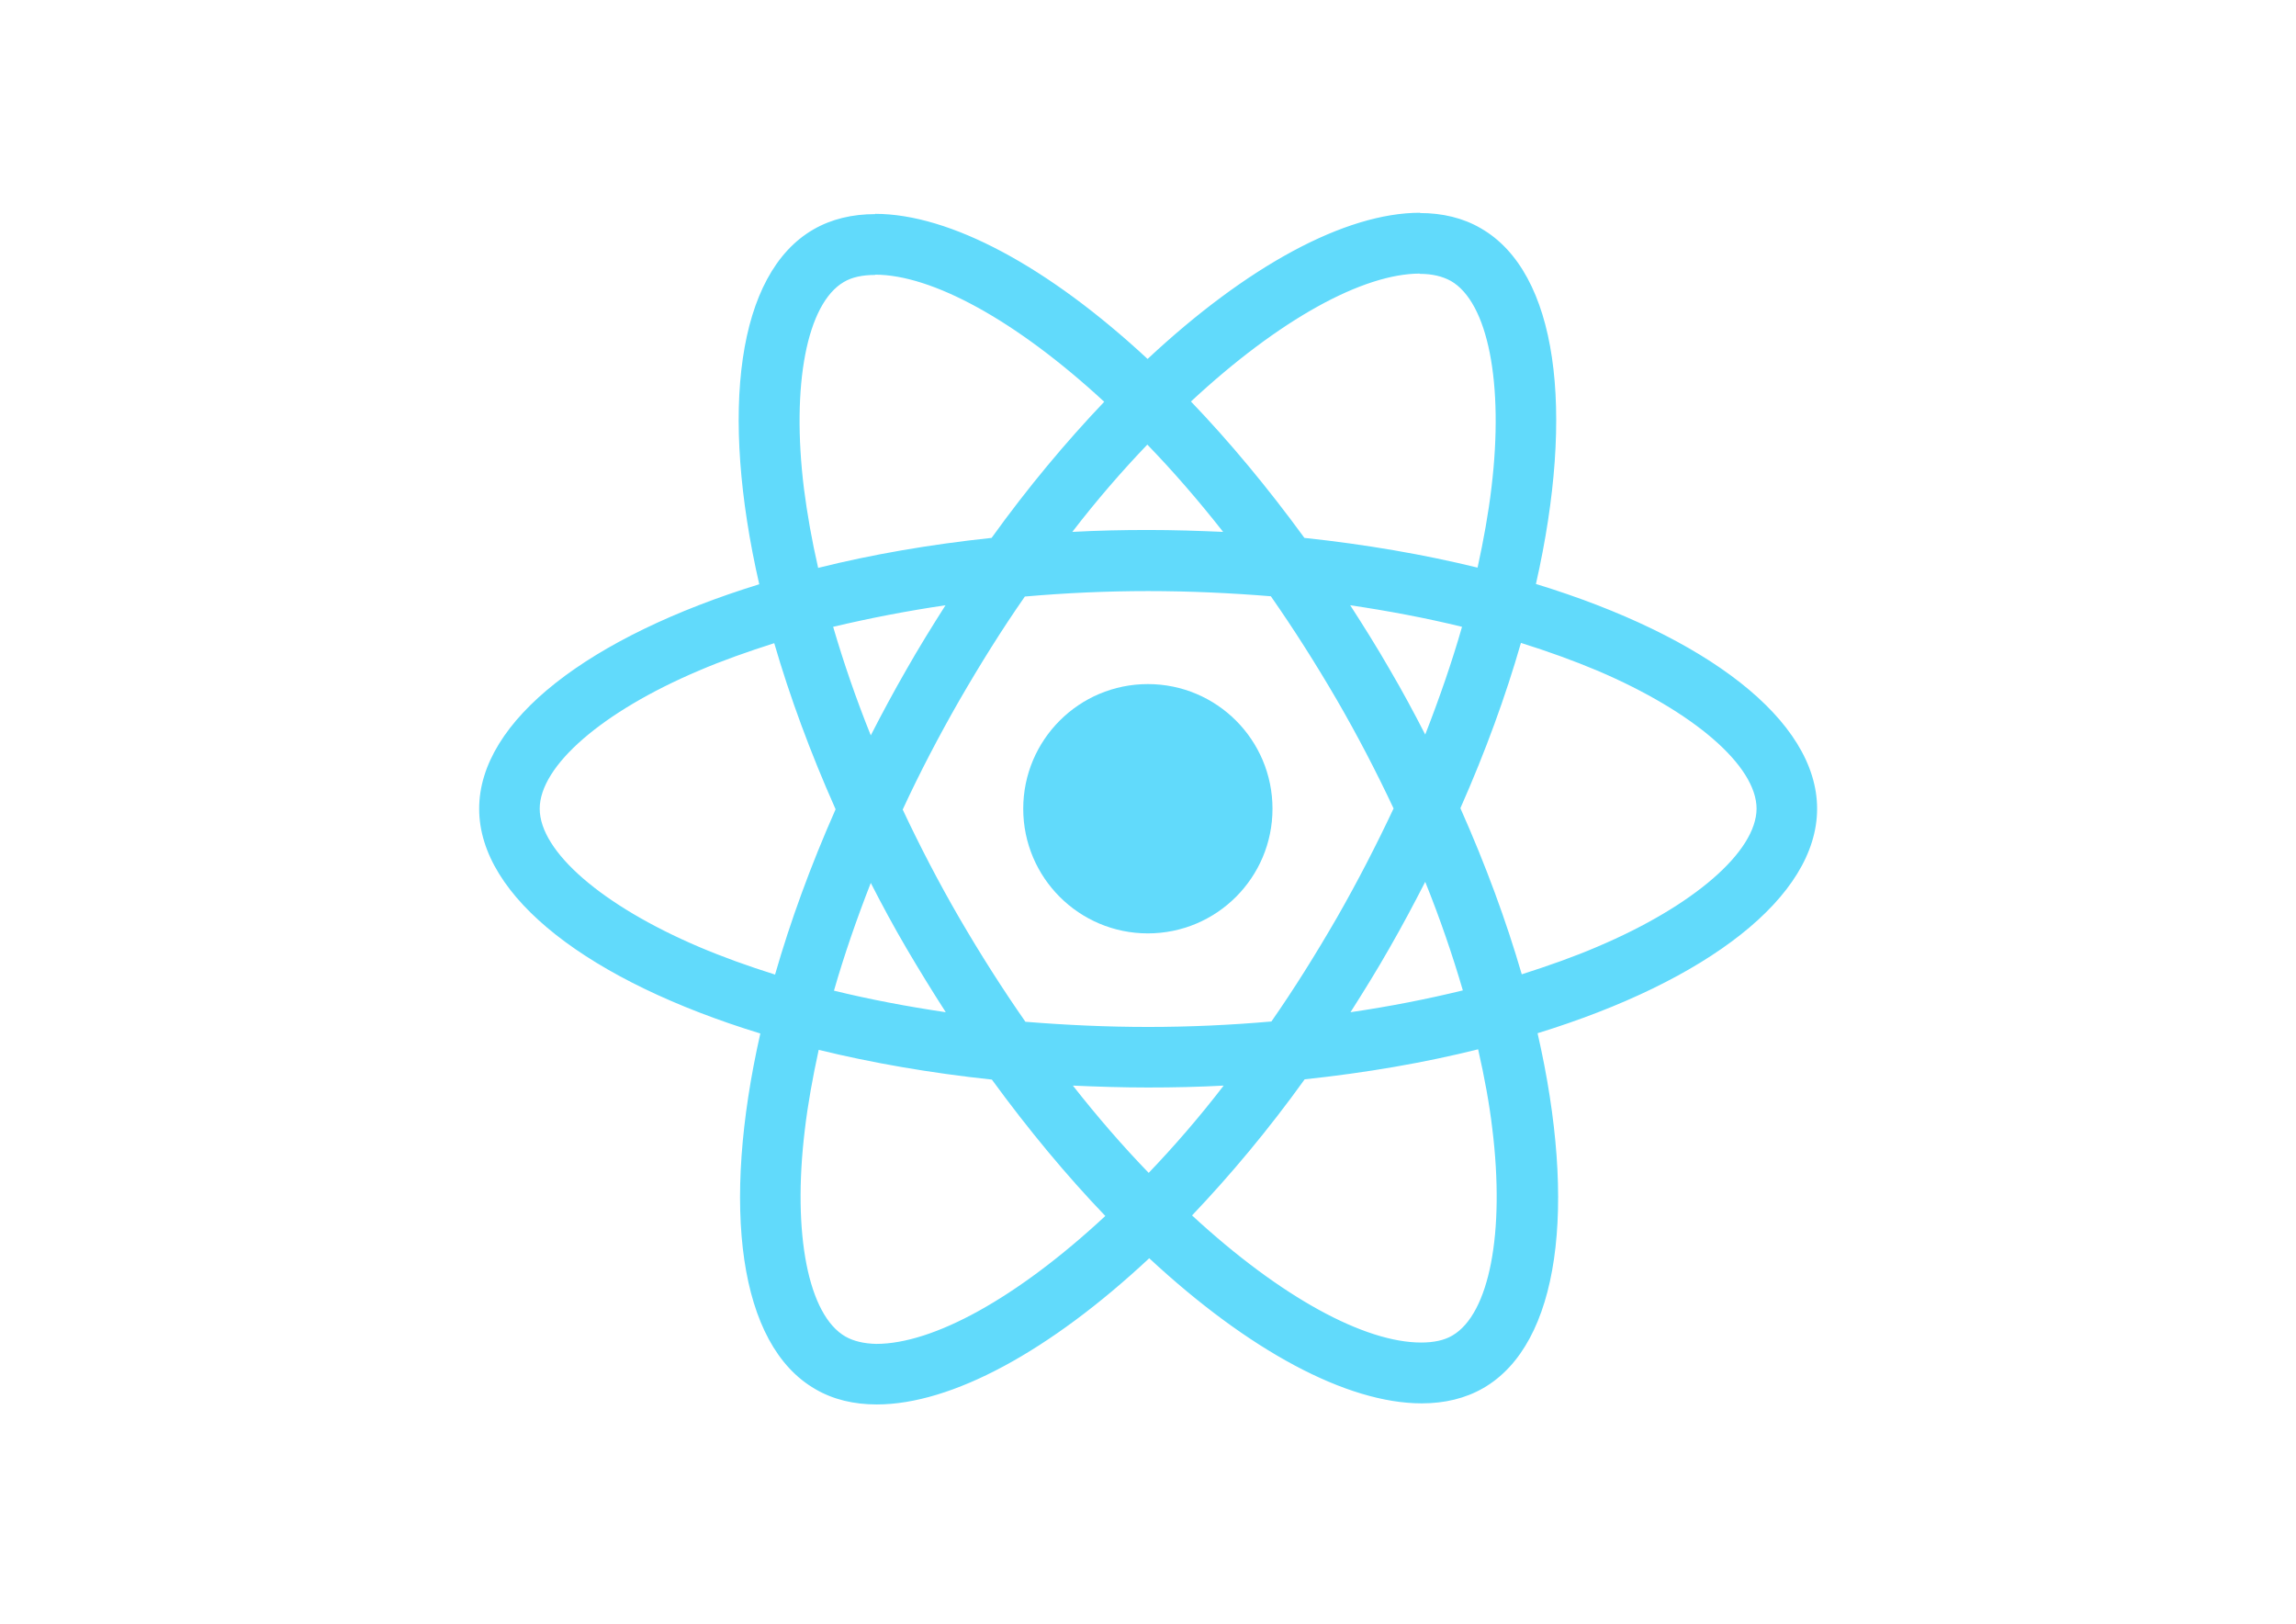
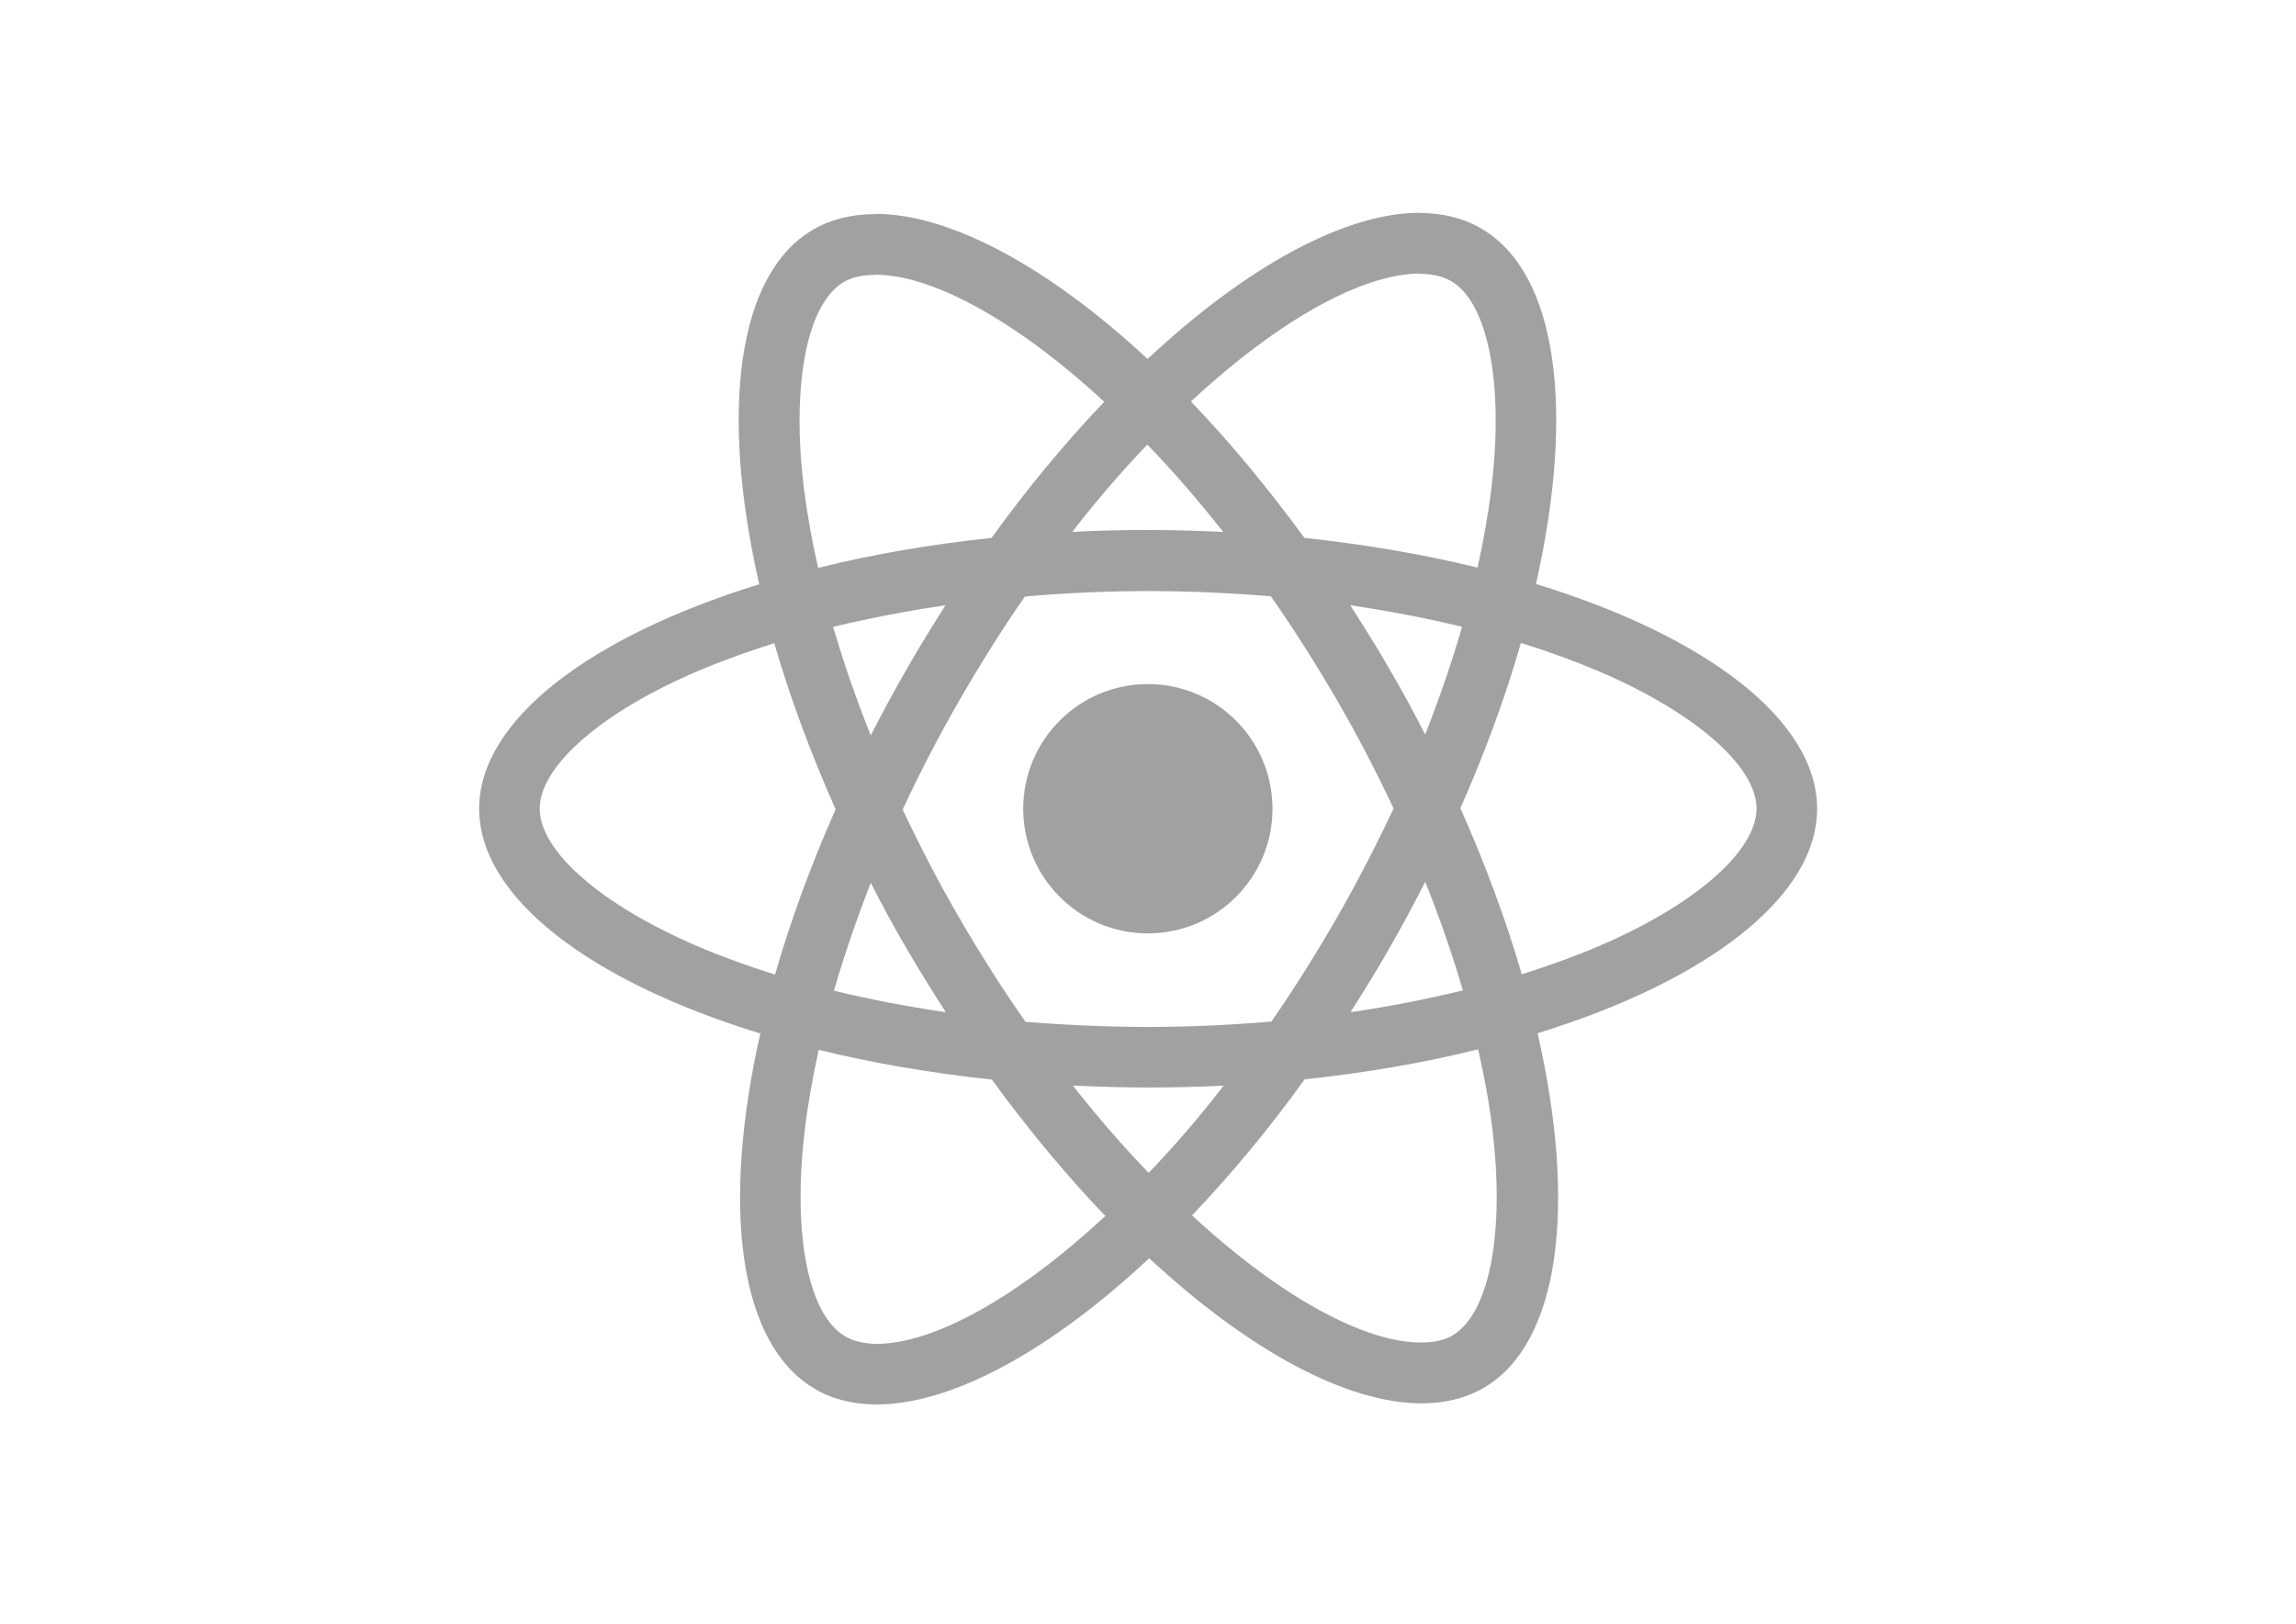
<svg xmlns="http://www.w3.org/2000/svg" viewBox="0 0 841.9 595.3">
-   <g fill="#61DAFB">
+   <g fill="#a1a1a1">
    <path d="M666.3 296.5c0-32.5-40.7-63.3-103.1-82.4 14.4-63.6 8-114.2-20.2-130.4-6.5-3.8-14.1-5.6-22.4-5.6v22.3c4.6 0 8.3.9 11.4 2.6 13.6 7.8 19.5 37.5 14.9 75.7-1.1 9.4-2.9 19.3-5.1 29.4-19.6-4.8-41-8.5-63.5-10.9-13.5-18.5-27.5-35.3-41.6-50 32.6-30.3 63.2-46.9 84-46.9V78c-27.5 0-63.5 19.6-99.9 53.6-36.4-33.8-72.4-53.2-99.9-53.2v22.3c20.7 0 51.4 16.5 84 46.6-14 14.7-28 31.4-41.3 49.9-22.6 2.4-44 6.1-63.6 11-2.3-10-4-19.7-5.2-29-4.7-38.2 1.1-67.9 14.6-75.8 3-1.8 6.9-2.6 11.5-2.6V78.5c-8.4 0-16 1.8-22.6 5.6-28.1 16.2-34.4 66.7-19.9 130.1-62.2 19.2-102.7 49.9-102.7 82.3 0 32.5 40.7 63.3 103.1 82.4-14.4 63.6-8 114.2 20.2 130.4 6.5 3.8 14.1 5.6 22.5 5.6 27.5 0 63.5-19.6 99.9-53.6 36.4 33.8 72.4 53.2 99.9 53.2 8.4 0 16-1.8 22.6-5.6 28.1-16.2 34.4-66.7 19.9-130.1 62-19.1 102.5-49.9 102.5-82.3zm-130.2-66.7c-3.7 12.9-8.3 26.2-13.5 39.5-4.1-8-8.4-16-13.1-24-4.6-8-9.5-15.8-14.4-23.4 14.2 2.1 27.9 4.7 41 7.9zm-45.8 106.5c-7.8 13.5-15.8 26.3-24.1 38.2-14.9 1.3-30 2-45.2 2-15.1 0-30.2-.7-45-1.9-8.3-11.9-16.4-24.6-24.2-38-7.6-13.1-14.5-26.4-20.8-39.8 6.2-13.4 13.2-26.8 20.7-39.9 7.8-13.5 15.8-26.3 24.1-38.2 14.9-1.3 30-2 45.2-2 15.1 0 30.2.7 45 1.9 8.3 11.9 16.4 24.6 24.2 38 7.6 13.1 14.5 26.4 20.8 39.8-6.3 13.4-13.2 26.8-20.7 39.9zm32.3-13c5.4 13.4 10 26.8 13.8 39.8-13.1 3.2-26.9 5.9-41.2 8 4.9-7.7 9.8-15.6 14.4-23.7 4.6-8 8.9-16.1 13-24.1zM421.2 430c-9.3-9.6-18.6-20.3-27.8-32 9 .4 18.2.7 27.5.7 9.4 0 18.7-.2 27.8-.7-9 11.7-18.3 22.4-27.5 32zm-74.4-58.9c-14.2-2.1-27.9-4.7-41-7.9 3.7-12.9 8.3-26.2 13.5-39.5 4.1 8 8.4 16 13.1 24 4.7 8 9.5 15.8 14.4 23.4zM420.7 163c9.3 9.6 18.6 20.3 27.8 32-9-.4-18.2-.7-27.5-.7-9.4 0-18.7.2-27.8.7 9-11.7 18.3-22.4 27.5-32zm-74 58.9c-4.9 7.7-9.8 15.6-14.4 23.7-4.6 8-8.9 16-13 24-5.4-13.4-10-26.8-13.8-39.8 13.1-3.1 26.9-5.8 41.2-7.9zm-90.5 125.2c-35.4-15.1-58.3-34.9-58.3-50.6 0-15.7 22.9-35.6 58.3-50.6 8.6-3.7 18-7 27.7-10.1 5.7 19.6 13.2 40 22.5 60.9-9.2 20.8-16.6 41.1-22.2 60.6-9.9-3.1-19.3-6.5-28-10.2zM310 490c-13.6-7.8-19.5-37.5-14.9-75.7 1.1-9.4 2.9-19.3 5.1-29.4 19.6 4.8 41 8.5 63.5 10.9 13.5 18.5 27.5 35.3 41.6 50-32.6 30.3-63.2 46.9-84 46.9-4.5-.1-8.3-1-11.3-2.7zm237.2-76.2c4.7 38.2-1.1 67.9-14.6 75.8-3 1.8-6.9 2.6-11.5 2.6-20.7 0-51.4-16.5-84-46.6 14-14.7 28-31.4 41.3-49.9 22.6-2.4 44-6.1 63.6-11 2.3 10.1 4.1 19.8 5.2 29.1zm38.5-66.7c-8.6 3.7-18 7-27.7 10.1-5.7-19.6-13.2-40-22.5-60.9 9.2-20.8 16.6-41.1 22.2-60.6 9.9 3.1 19.3 6.5 28.1 10.2 35.4 15.1 58.3 34.9 58.3 50.6-.1 15.7-23 35.6-58.4 50.6zM320.8 78.4z" />
    <circle cx="420.9" cy="296.5" r="45.7" />
    <path d="M520.5 78.1z" />
  </g>
</svg>
